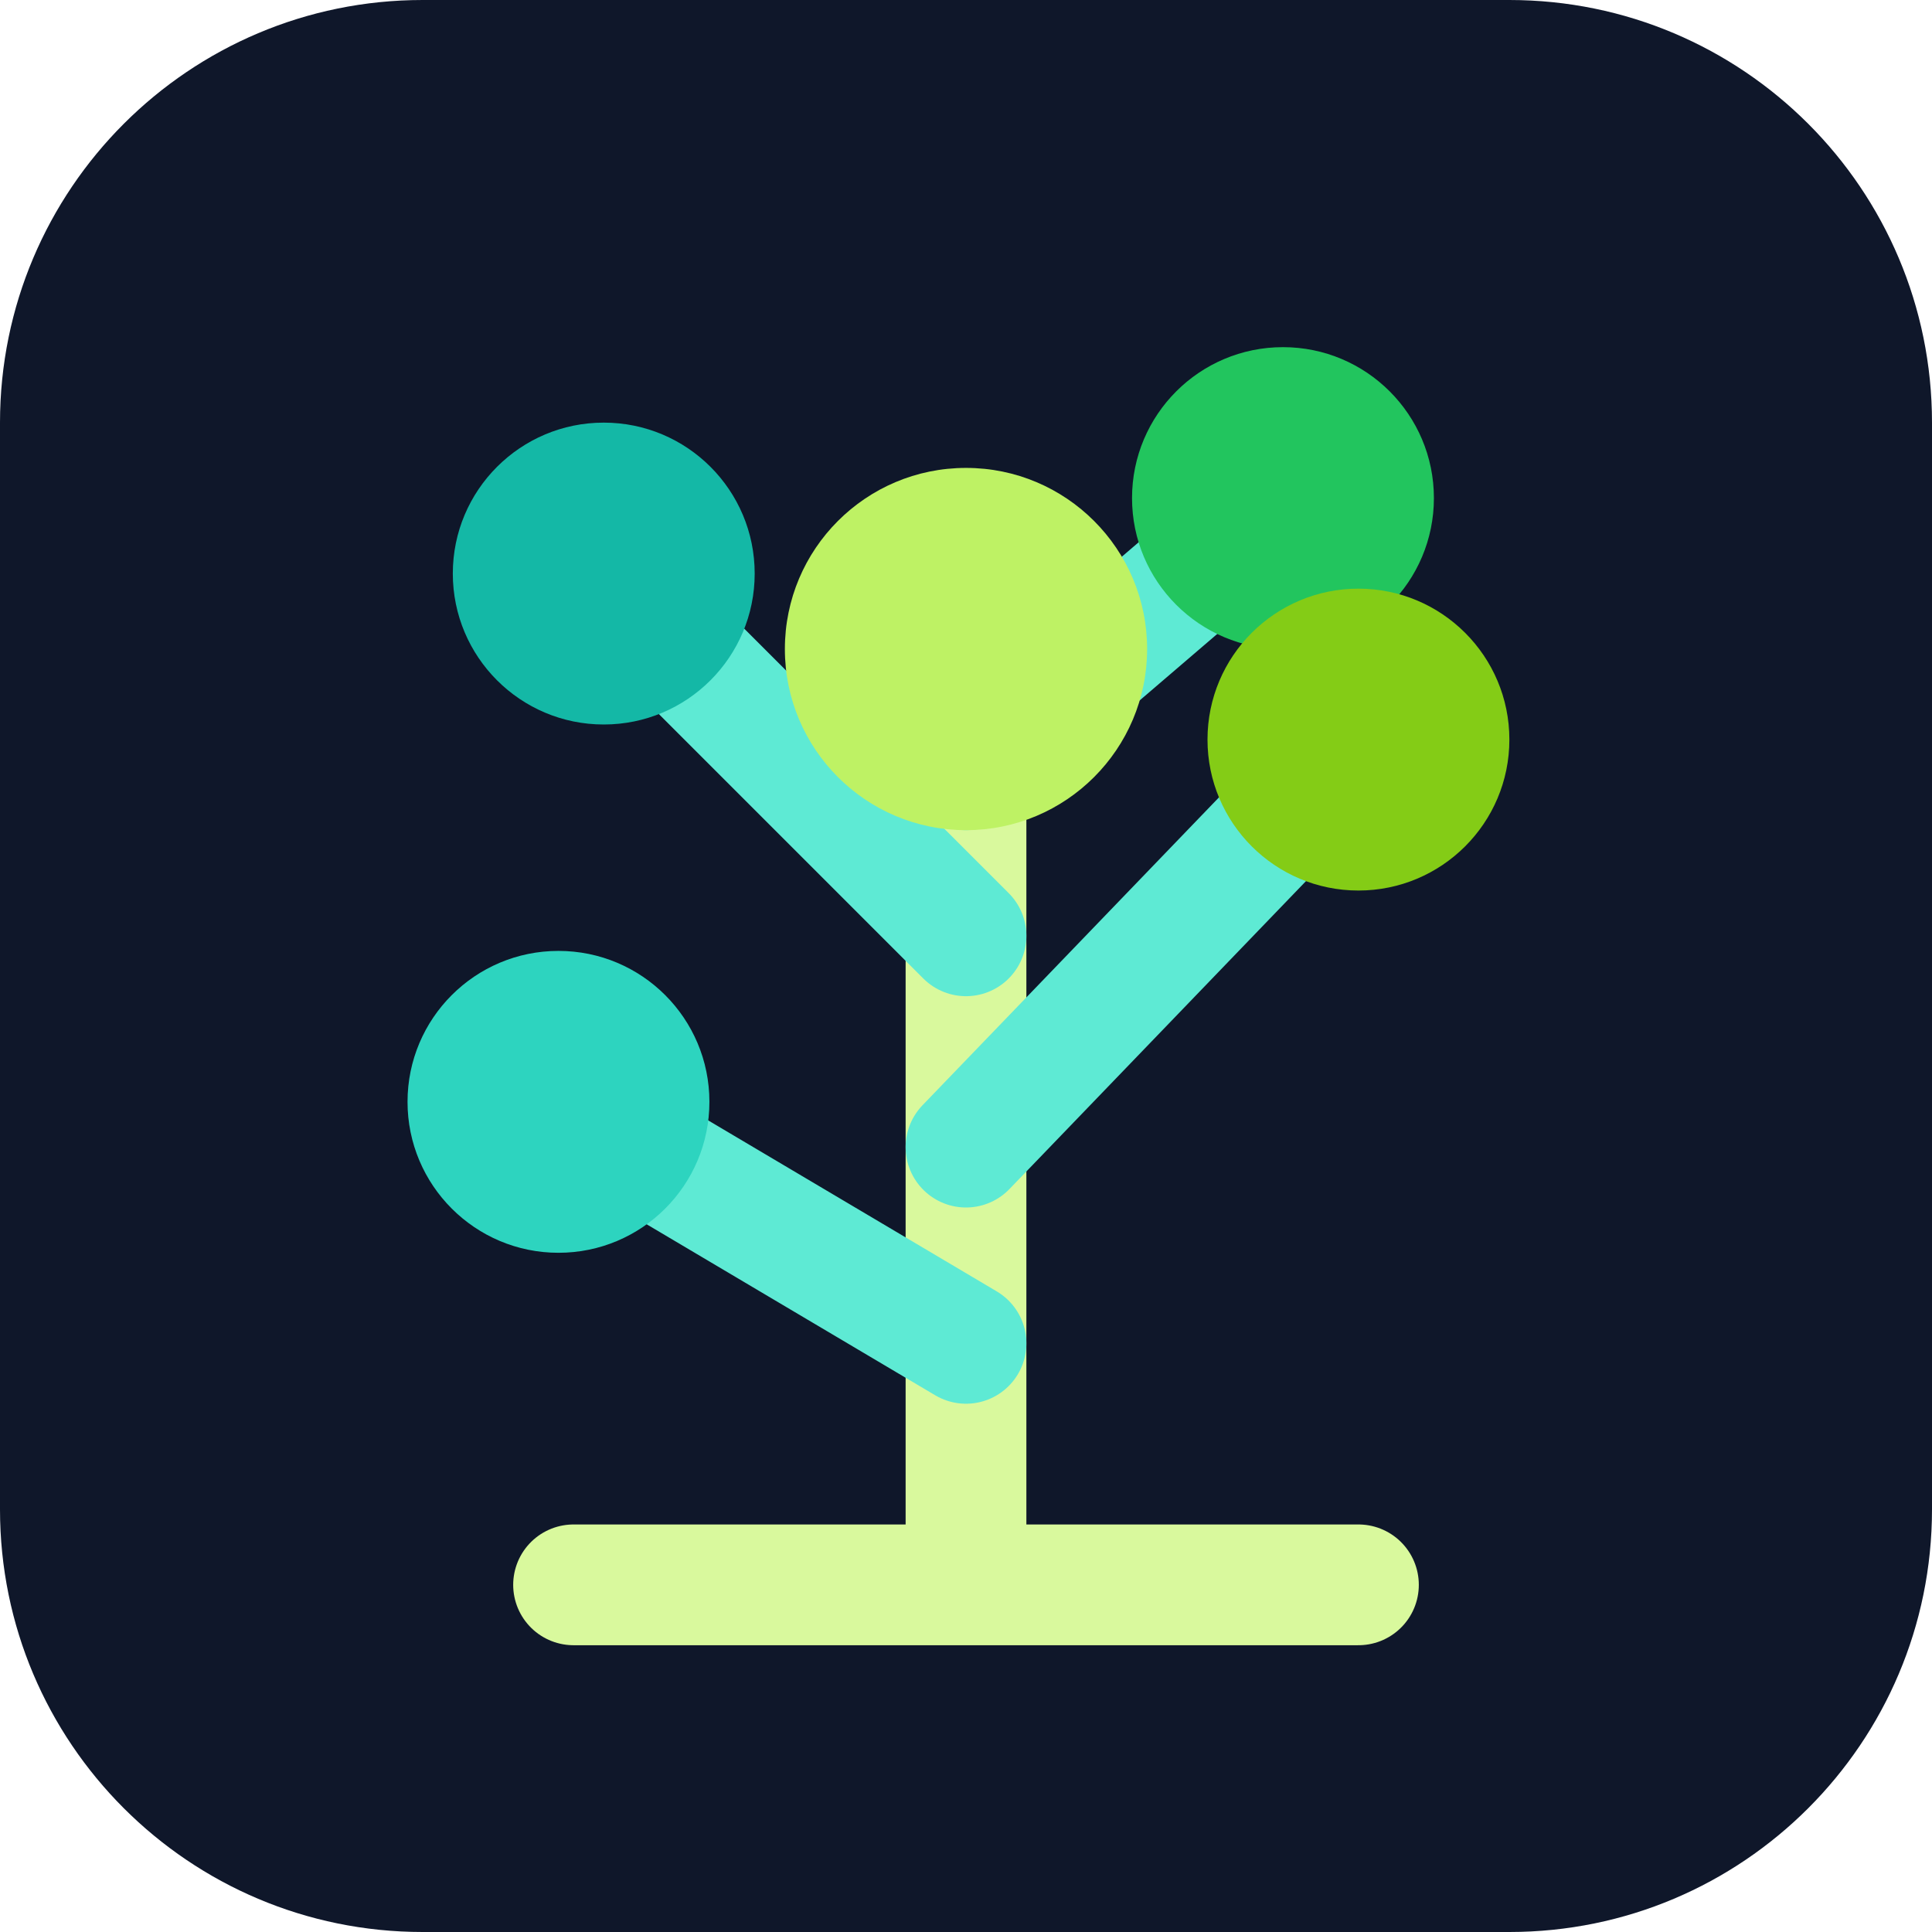
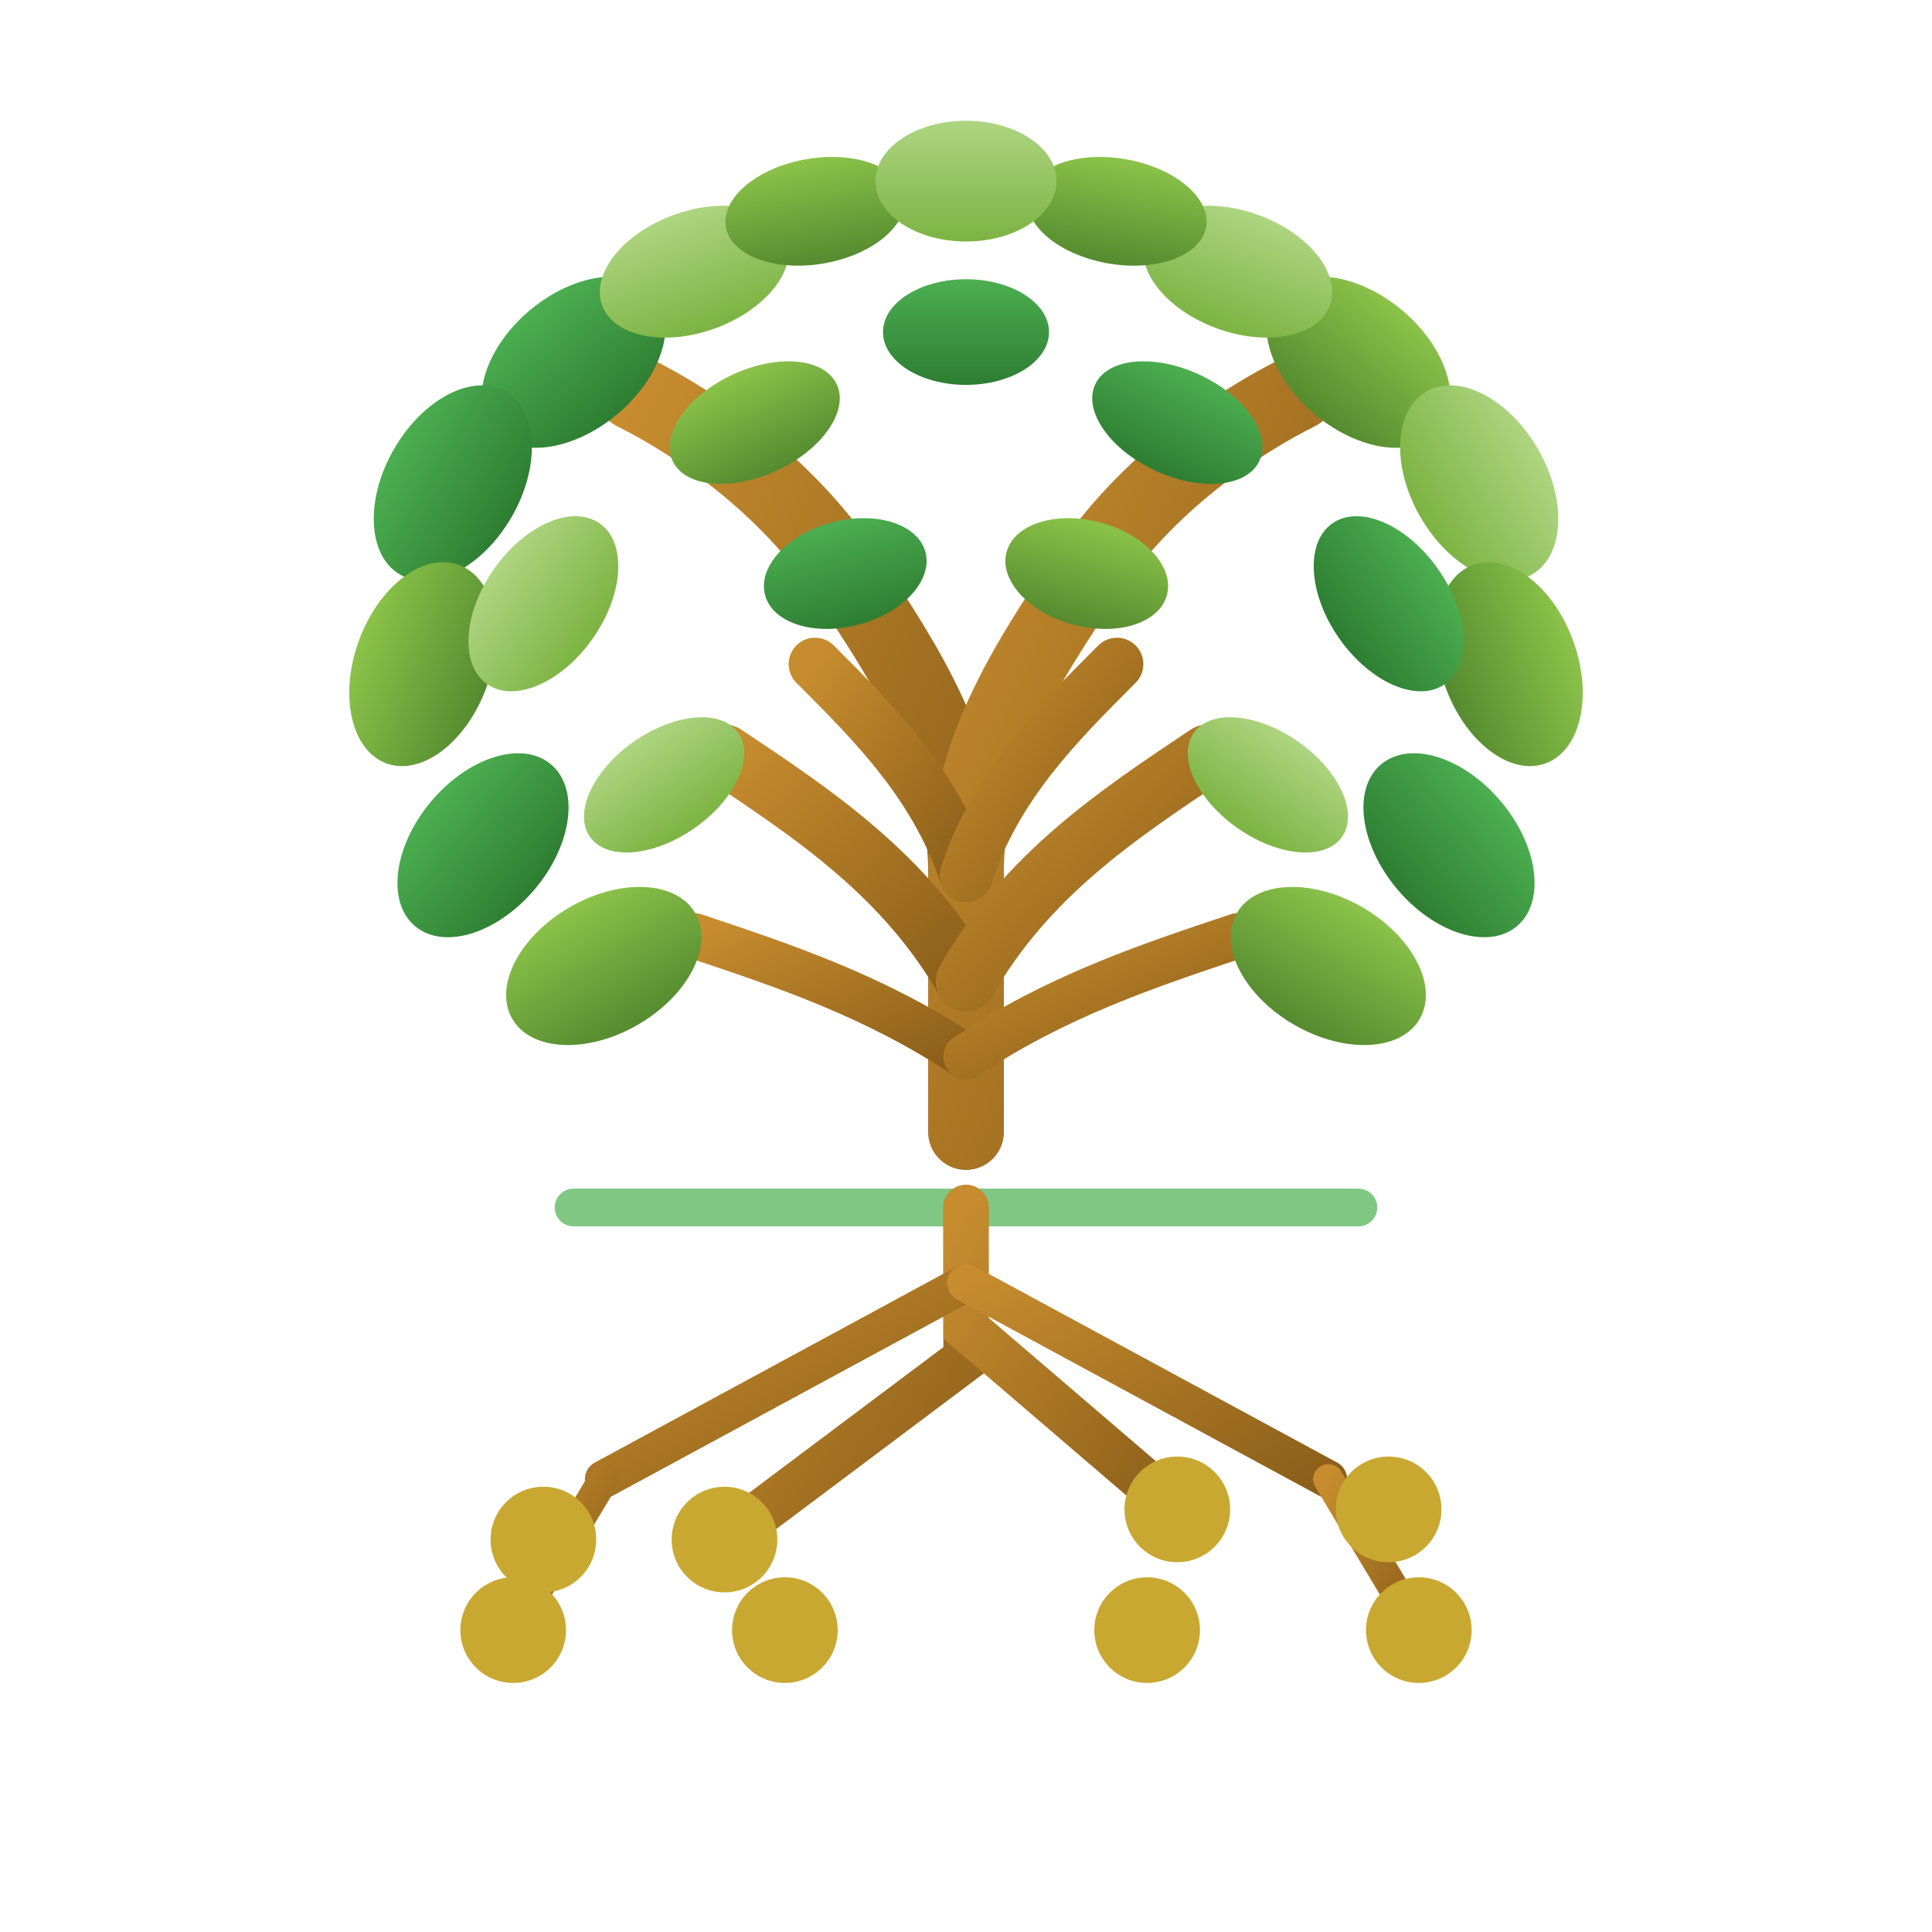
<svg xmlns="http://www.w3.org/2000/svg" viewBox="0 0 128 128" role="img" aria-labelledby="title desc">
-   <rect width="128" height="128" rx="28" fill="#0f172a" />
-   <path d="M64 101V43" stroke="#d9f99d" stroke-width="8" stroke-linecap="round" />
-   <path d="M64 62 40 38M64 76l26-27M64 89 37 73M64 51l21-18" stroke="#5eead4" stroke-width="8" stroke-linecap="round" />
-   <circle cx="40" cy="38" r="10" fill="#14b8a6" />
-   <circle cx="85" cy="33" r="10" fill="#22c55e" />
-   <circle cx="90" cy="49" r="10" fill="#84cc16" />
-   <circle cx="37" cy="73" r="10" fill="#2dd4bf" />
-   <circle cx="64" cy="43" r="12" fill="#bef264" />
-   <path d="M38 105h52" stroke="#d9f99d" stroke-width="8" stroke-linecap="round" />
+   <defs>
+     <linearGradient id="trunk" x1="0" y1="0" x2="1" y2="1">
+       <stop offset="0" stop-color="#c68c2e" />
+       <stop offset="1" stop-color="#8b5e1a" />
+     </linearGradient>
+     <linearGradient id="leaf-dark" x1="0" y1="0" x2="0" y2="1">
+       <stop offset="0" stop-color="#4caf50" />
+       <stop offset="1" stop-color="#2e7d32" />
+     </linearGradient>
+     <linearGradient id="leaf-light" x1="0" y1="0" x2="0" y2="1">
+       <stop offset="0" stop-color="#8bc34a" />
+       <stop offset="1" stop-color="#558b2f" />
+     </linearGradient>
+     <linearGradient id="leaf-bright" x1="0" y1="0" x2="0" y2="1">
+       <stop offset="0" stop-color="#aed581" />
+       <stop offset="1" stop-color="#7cb342" />
+     </linearGradient>
+   </defs>
+   <path d="M64 75 V58 C64 50 60 44 56 38 C52 32 46 28 42 26" stroke="url(#trunk)" stroke-width="5" fill="none" stroke-linecap="round" />
+   <path d="M64 75 V58 C64 50 68 44 72 38 C76 32 82 28 86 26" stroke="url(#trunk)" stroke-width="5" fill="none" stroke-linecap="round" />
+   <path d="M64 65 C60 58 54 54 48 50" stroke="url(#trunk)" stroke-width="4" fill="none" stroke-linecap="round" />
+   <path d="M64 65 C68 58 74 54 80 50" stroke="url(#trunk)" stroke-width="4" fill="none" stroke-linecap="round" />
+   <path d="M64 58 C62 52 58 48 54 44" stroke="url(#trunk)" stroke-width="3.5" fill="none" stroke-linecap="round" />
+   <path d="M64 58 C66 52 70 48 74 44" stroke="url(#trunk)" stroke-width="3.5" fill="none" stroke-linecap="round" />
+   <path d="M64 70 C58 66 52 64 46 62" stroke="url(#trunk)" stroke-width="3" fill="none" stroke-linecap="round" />
+   <path d="M64 70 C70 66 76 64 82 62" stroke="url(#trunk)" stroke-width="3" fill="none" stroke-linecap="round" />
+   <path d="M64 75 V80" stroke="url(#trunk)" stroke-width="6" fill="none" stroke-linecap="round" />
+   <path d="M38 80 H90" stroke="#4caf50" stroke-width="2.5" stroke-linecap="round" opacity="0.7" />
+   <path d="M64 80 V90 L48 102" stroke="url(#trunk)" stroke-width="3" fill="none" stroke-linecap="round" />
+   <path d="M64 80 V88 L78 100" stroke="url(#trunk)" stroke-width="3" fill="none" stroke-linecap="round" />
+   <path d="M64 85 L40 98" stroke="url(#trunk)" stroke-width="2.5" fill="none" stroke-linecap="round" />
+   <path d="M64 85 L88 98" stroke="url(#trunk)" stroke-width="2.5" fill="none" stroke-linecap="round" />
+   <path d="M52 95 V108" stroke="url(#trunk)" stroke-width="2" fill="none" stroke-linecap="round" />
+   <path d="M76 95 V108" stroke="url(#trunk)" stroke-width="2" fill="none" stroke-linecap="round" />
+   <path d="M48 102 H36" stroke="url(#trunk)" stroke-width="2" fill="none" stroke-linecap="round" />
+   <path d="M78 100 H92" stroke="url(#trunk)" stroke-width="2" fill="none" stroke-linecap="round" />
+   <path d="M40 98 L34 108" stroke="url(#trunk)" stroke-width="2" fill="none" stroke-linecap="round" />
+   <path d="M88 98 L94 108" stroke="url(#trunk)" stroke-width="2" fill="none" stroke-linecap="round" />
+   <circle cx="36" cy="102" r="3.5" fill="#c9a832" />
+   <circle cx="48" cy="102" r="3.5" fill="#c9a832" />
+   <circle cx="78" cy="100" r="3.5" fill="#c9a832" />
+   <circle cx="92" cy="100" r="3.5" fill="#c9a832" />
+   <circle cx="52" cy="108" r="3.5" fill="#c9a832" />
+   <circle cx="76" cy="108" r="3.5" fill="#c9a832" />
+   <circle cx="34" cy="108" r="3.5" fill="#c9a832" />
+   <circle cx="94" cy="108" r="3.5" fill="#c9a832" />
+   <ellipse cx="38" cy="24" rx="7" ry="4.5" transform="rotate(-40 38 24)" fill="url(#leaf-dark)" />
+   <ellipse cx="30" cy="32" rx="7" ry="4.5" transform="rotate(-60 30 32)" fill="url(#leaf-dark)" />
+   <ellipse cx="28" cy="44" rx="7" ry="4.5" transform="rotate(-70 28 44)" fill="url(#leaf-light)" />
+   <ellipse cx="32" cy="56" rx="7" ry="4.5" transform="rotate(-50 32 56)" fill="url(#leaf-dark)" />
+   <ellipse cx="40" cy="64" rx="7" ry="4.5" transform="rotate(-30 40 64)" fill="url(#leaf-light)" />
+   <ellipse cx="90" cy="24" rx="7" ry="4.5" transform="rotate(40 90 24)" fill="url(#leaf-light)" />
+   <ellipse cx="98" cy="32" rx="7" ry="4.5" transform="rotate(60 98 32)" fill="url(#leaf-bright)" />
+   <ellipse cx="100" cy="44" rx="7" ry="4.5" transform="rotate(70 100 44)" fill="url(#leaf-light)" />
+   <ellipse cx="96" cy="56" rx="7" ry="4.5" transform="rotate(50 96 56)" fill="url(#leaf-dark)" />
+   <ellipse cx="88" cy="64" rx="7" ry="4.5" transform="rotate(30 88 64)" fill="url(#leaf-light)" />
+   <ellipse cx="46" cy="18" rx="6.5" ry="4" transform="rotate(-20 46 18)" fill="url(#leaf-bright)" />
+   <ellipse cx="82" cy="18" rx="6.5" ry="4" transform="rotate(20 82 18)" fill="url(#leaf-bright)" />
+   <ellipse cx="36" cy="40" rx="6.5" ry="4" transform="rotate(-55 36 40)" fill="url(#leaf-bright)" />
+   <ellipse cx="92" cy="40" rx="6.5" ry="4" transform="rotate(55 92 40)" fill="url(#leaf-dark)" />
+   <ellipse cx="44" cy="52" rx="6" ry="3.5" transform="rotate(-35 44 52)" fill="url(#leaf-bright)" />
+   <ellipse cx="84" cy="52" rx="6" ry="3.5" transform="rotate(35 84 52)" fill="url(#leaf-bright)" />
+   <ellipse cx="54" cy="14" rx="6" ry="3.5" transform="rotate(-10 54 14)" fill="url(#leaf-light)" />
+   <ellipse cx="74" cy="14" rx="6" ry="3.5" transform="rotate(10 74 14)" fill="url(#leaf-light)" />
+   <ellipse cx="64" cy="12" rx="6" ry="4" fill="url(#leaf-bright)" />
+   <ellipse cx="50" cy="28" rx="6" ry="3.5" transform="rotate(-25 50 28)" fill="url(#leaf-light)" />
+   <ellipse cx="78" cy="28" rx="6" ry="3.5" transform="rotate(25 78 28)" fill="url(#leaf-dark)" />
+   <ellipse cx="56" cy="38" rx="5.5" ry="3.5" transform="rotate(-15 56 38)" fill="url(#leaf-dark)" />
+   <ellipse cx="72" cy="38" rx="5.5" ry="3.5" transform="rotate(15 72 38)" fill="url(#leaf-light)" />
+   <ellipse cx="64" cy="22" rx="5.5" ry="3.5" fill="url(#leaf-dark)" />
</svg>
